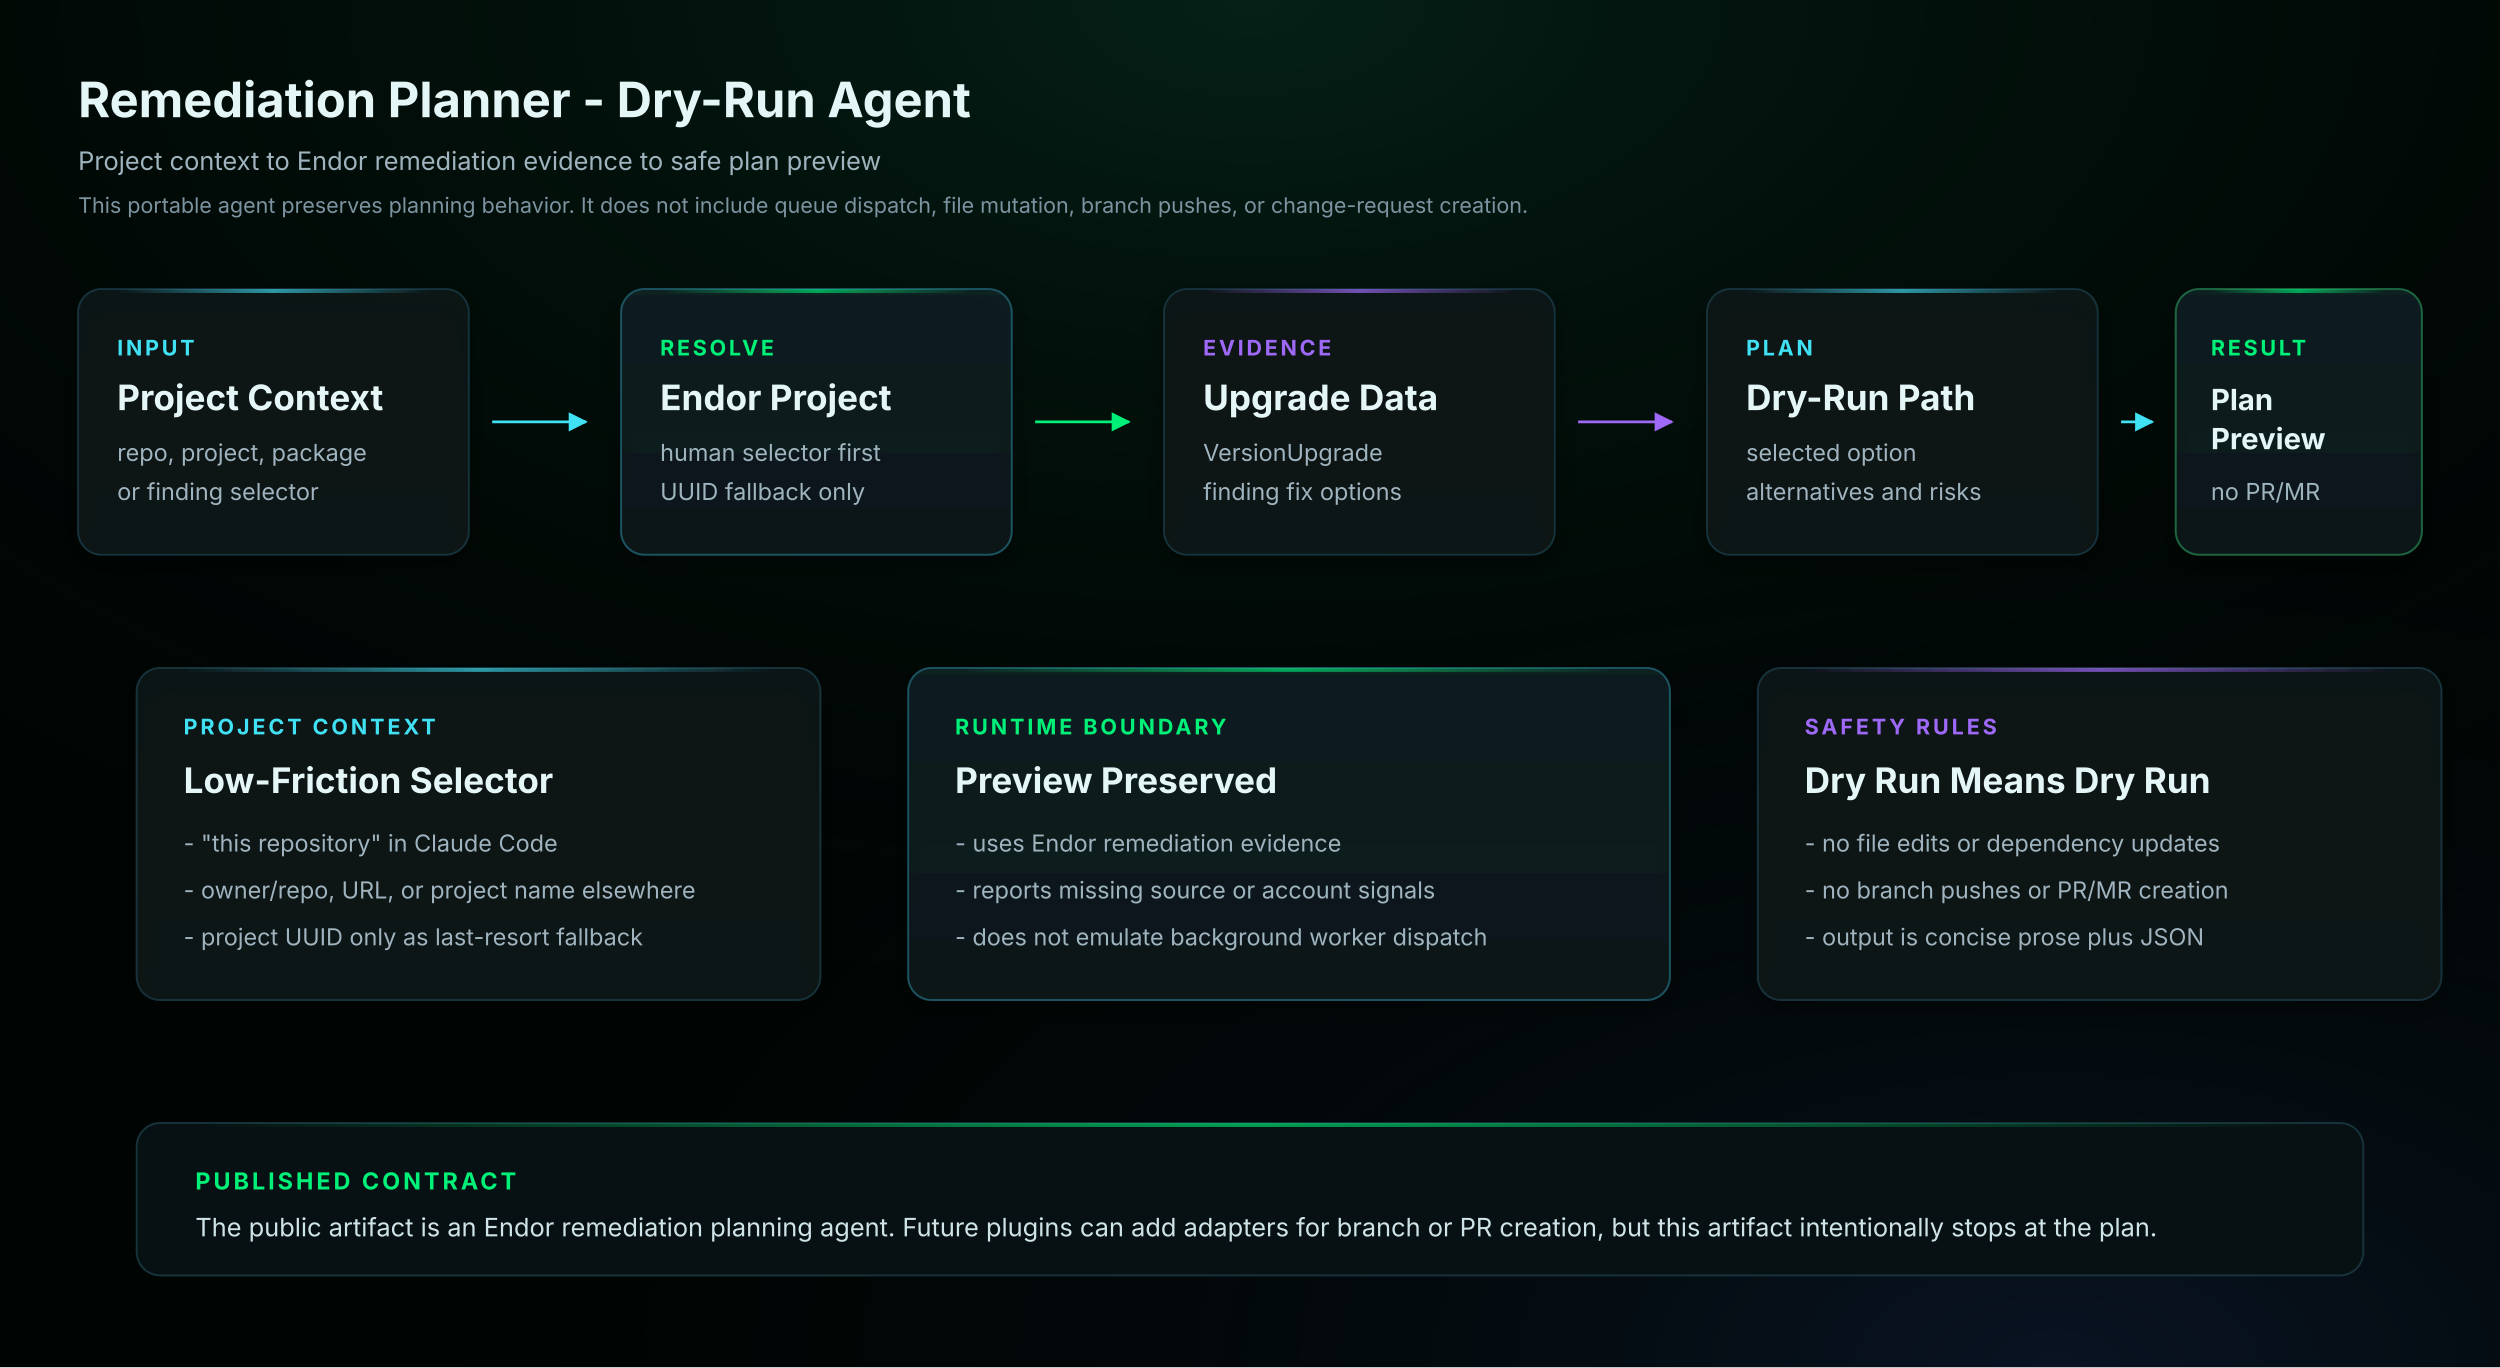
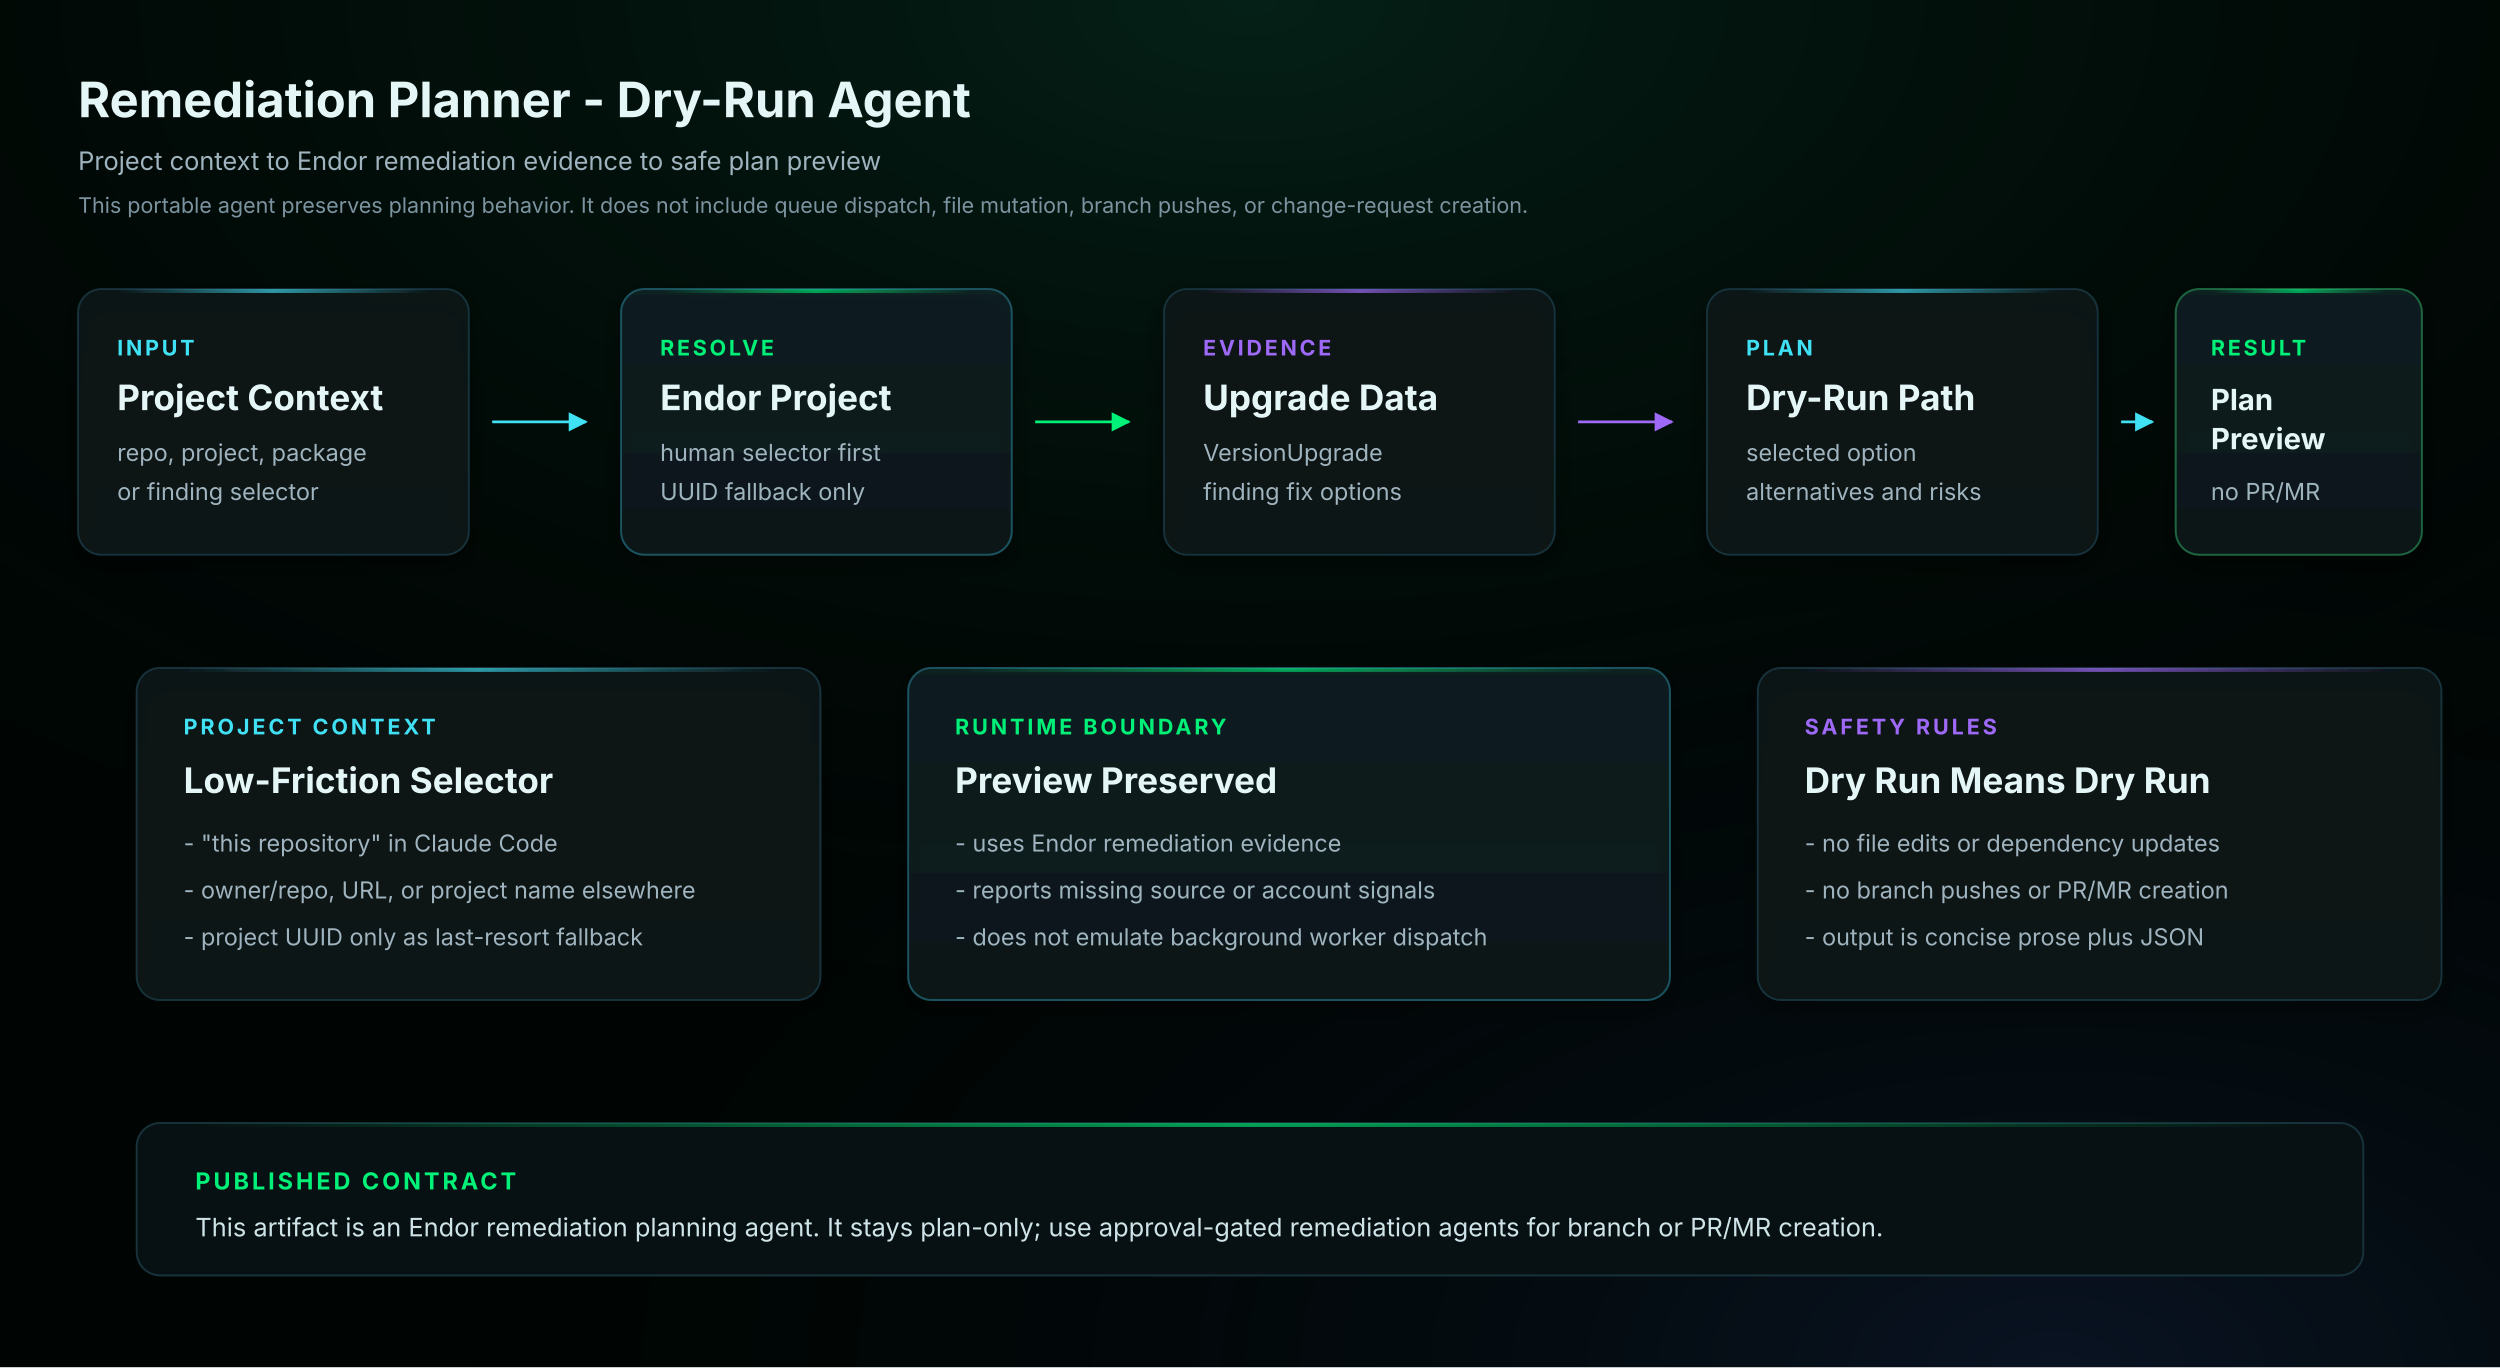
<svg xmlns="http://www.w3.org/2000/svg" viewBox="0 0 1280 700" font-family="-apple-system, BlinkMacSystemFont, 'Segoe UI', Inter, Geist, sans-serif">
  <defs>
    <radialGradient id="bgGlow" cx="50%" cy="0%" r="80%">
      <stop offset="0%" stop-color="#0a3d2c" stop-opacity="0.48" />
      <stop offset="100%" stop-color="#000503" stop-opacity="0" />
    </radialGradient>
    <radialGradient id="bgGlow2" cx="82%" cy="100%" r="65%">
      <stop offset="0%" stop-color="#1a2f5e" stop-opacity="0.34" />
      <stop offset="100%" stop-color="#000503" stop-opacity="0" />
    </radialGradient>
    <linearGradient id="cardGlass" x1="0%" y1="0%" x2="0%" y2="100%">
      <stop offset="0%" stop-color="#0d1518" stop-opacity="0.94" />
      <stop offset="100%" stop-color="#0a1112" stop-opacity="0.97" />
    </linearGradient>
    <linearGradient id="cardGlassActive" x1="0%" y1="0%" x2="0%" y2="100%">
      <stop offset="0%" stop-color="#0e2023" stop-opacity="0.96" />
      <stop offset="100%" stop-color="#091517" stop-opacity="0.98" />
    </linearGradient>
    <linearGradient id="hairline" x1="0%" y1="0%" x2="100%" y2="0%">
      <stop offset="0%" stop-color="#3fe1f3" stop-opacity="0" />
      <stop offset="50%" stop-color="#3fe1f3" stop-opacity="0.64" />
      <stop offset="100%" stop-color="#3fe1f3" stop-opacity="0" />
    </linearGradient>
    <linearGradient id="hairlineGreen" x1="0%" y1="0%" x2="100%" y2="0%">
      <stop offset="0%" stop-color="#00f078" stop-opacity="0" />
      <stop offset="50%" stop-color="#00f078" stop-opacity="0.64" />
      <stop offset="100%" stop-color="#00f078" stop-opacity="0" />
    </linearGradient>
    <linearGradient id="hairlinePurple" x1="0%" y1="0%" x2="100%" y2="0%">
      <stop offset="0%" stop-color="#9f69f7" stop-opacity="0" />
      <stop offset="50%" stop-color="#9f69f7" stop-opacity="0.70" />
      <stop offset="100%" stop-color="#9f69f7" stop-opacity="0" />
    </linearGradient>
    <filter id="cardShadow" x="-10%" y="-10%" width="120%" height="130%">
      <feGaussianBlur in="SourceAlpha" stdDeviation="6" />
      <feOffset dx="0" dy="4" />
      <feComponentTransfer>
        <feFuncA type="linear" slope="0.42" />
      </feComponentTransfer>
      <feMerge>
        <feMergeNode />
        <feMergeNode in="SourceGraphic" />
      </feMerge>
    </filter>
    <marker id="arrowCyan" viewBox="0 0 10 10" refX="9" refY="5" markerWidth="7" markerHeight="7" orient="auto-start-reverse">
      <path d="M 0 0 L 10 5 L 0 10 z" fill="#3fe1f3" />
    </marker>
    <marker id="arrowGreen" viewBox="0 0 10 10" refX="9" refY="5" markerWidth="7" markerHeight="7" orient="auto-start-reverse">
      <path d="M 0 0 L 10 5 L 0 10 z" fill="#00f078" />
    </marker>
    <marker id="arrowPurple" viewBox="0 0 10 10" refX="9" refY="5" markerWidth="7" markerHeight="7" orient="auto-start-reverse">
      <path d="M 0 0 L 10 5 L 0 10 z" fill="#9f69f7" />
    </marker>
  </defs>
  <rect width="1280" height="700" fill="#000503" />
  <rect width="1280" height="700" fill="url(#bgGlow)" />
  <rect width="1280" height="700" fill="url(#bgGlow2)" />
  <g transform="translate(40, 34)">
    <text x="0" y="26" font-size="25" font-weight="700" fill="#e5f6f7">Remediation Planner - Dry-Run Agent</text>
    <text x="0" y="53" font-size="13" fill="#9fb4be">Project context to Endor remediation evidence to safe plan preview</text>
    <text x="0" y="75" font-size="11" fill="#7c93a0">This portable agent preserves planning behavior. It does not include queue dispatch, file mutation, branch pushes, or change-request creation.</text>
  </g>
  <g transform="translate(40, 148)">
    <g filter="url(#cardShadow)">
      <rect width="200" height="136" rx="12" fill="url(#cardGlass)" stroke="#17323a" />
      <rect x="20" y="0" width="160" height="2" fill="url(#hairline)" />
      <text x="20" y="34" font-size="11" font-weight="700" fill="#3fe1f3" letter-spacing="1.4">INPUT</text>
      <text x="20" y="62" font-size="18" font-weight="700" fill="#e5f6f7">Project Context</text>
      <text x="20" y="88" font-size="12" fill="#9fb4be">repo, project, package</text>
      <text x="20" y="108" font-size="12" fill="#9fb4be">or finding selector</text>
    </g>
    <line x1="212" y1="68" x2="260" y2="68" stroke="#3fe1f3" stroke-width="1.4" marker-end="url(#arrowCyan)" />
    <g transform="translate(278,0)" filter="url(#cardShadow)">
      <rect width="200" height="136" rx="12" fill="url(#cardGlassActive)" stroke="#1c5360" />
      <rect x="20" y="0" width="160" height="2" fill="url(#hairlineGreen)" />
      <text x="20" y="34" font-size="11" font-weight="700" fill="#00f078" letter-spacing="1.4">RESOLVE</text>
      <text x="20" y="62" font-size="18" font-weight="700" fill="#e5f6f7">Endor Project</text>
      <text x="20" y="88" font-size="12" fill="#9fb4be">human selector first</text>
      <text x="20" y="108" font-size="12" fill="#9fb4be">UUID fallback only</text>
    </g>
    <line x1="490" y1="68" x2="538" y2="68" stroke="#00f078" stroke-width="1.4" marker-end="url(#arrowGreen)" />
    <g transform="translate(556,0)" filter="url(#cardShadow)">
      <rect width="200" height="136" rx="12" fill="url(#cardGlass)" stroke="#17323a" />
      <rect x="20" y="0" width="160" height="2" fill="url(#hairlinePurple)" />
      <text x="20" y="34" font-size="11" font-weight="700" fill="#9f69f7" letter-spacing="1.4">EVIDENCE</text>
      <text x="20" y="62" font-size="18" font-weight="700" fill="#e5f6f7">Upgrade Data</text>
      <text x="20" y="88" font-size="12" fill="#9fb4be">VersionUpgrade</text>
      <text x="20" y="108" font-size="12" fill="#9fb4be">finding fix options</text>
    </g>
    <line x1="768" y1="68" x2="816" y2="68" stroke="#9f69f7" stroke-width="1.4" marker-end="url(#arrowPurple)" />
    <g transform="translate(834,0)" filter="url(#cardShadow)">
      <rect width="200" height="136" rx="12" fill="url(#cardGlass)" stroke="#17323a" />
      <rect x="20" y="0" width="160" height="2" fill="url(#hairline)" />
      <text x="20" y="34" font-size="11" font-weight="700" fill="#3fe1f3" letter-spacing="1.4">PLAN</text>
      <text x="20" y="62" font-size="18" font-weight="700" fill="#e5f6f7">Dry-Run Path</text>
      <text x="20" y="88" font-size="12" fill="#9fb4be">selected option</text>
      <text x="20" y="108" font-size="12" fill="#9fb4be">alternatives and risks</text>
    </g>
    <line x1="1046" y1="68" x2="1062" y2="68" stroke="#3fe1f3" stroke-width="1.4" marker-end="url(#arrowCyan)" />
    <g transform="translate(1074,0)" filter="url(#cardShadow)">
      <rect width="126" height="136" rx="12" fill="url(#cardGlassActive)" stroke="#1f6540" />
      <rect x="18" y="0" width="90" height="2" fill="url(#hairlineGreen)" />
      <text x="18" y="34" font-size="11" font-weight="700" fill="#00f078" letter-spacing="1.4">RESULT</text>
      <text x="18" y="62" font-size="15" font-weight="700" fill="#e5f6f7">Plan</text>
      <text x="18" y="82" font-size="15" font-weight="700" fill="#e5f6f7">Preview</text>
      <text x="18" y="108" font-size="12" fill="#9fb4be">no PR/MR</text>
    </g>
  </g>
  <g transform="translate(70, 342)">
    <g filter="url(#cardShadow)">
      <rect width="350" height="170" rx="12" fill="url(#cardGlass)" stroke="#17323a" />
      <rect x="24" y="0" width="302" height="2" fill="url(#hairline)" />
      <text x="24" y="34" font-size="11" font-weight="700" fill="#3fe1f3" letter-spacing="1.5">PROJECT CONTEXT</text>
      <text x="24" y="64" font-size="18" font-weight="700" fill="#e5f6f7">Low-Friction Selector</text>
      <text x="24" y="94" font-size="12" fill="#9fb4be">- "this repository" in Claude Code</text>
      <text x="24" y="118" font-size="12" fill="#9fb4be">- owner/repo, URL, or project name elsewhere</text>
      <text x="24" y="142" font-size="12" fill="#9fb4be">- project UUID only as last-resort fallback</text>
    </g>
    <g transform="translate(395,0)" filter="url(#cardShadow)">
      <rect width="390" height="170" rx="12" fill="url(#cardGlassActive)" stroke="#1c5360" />
      <rect x="24" y="0" width="342" height="2" fill="url(#hairlineGreen)" />
      <text x="24" y="34" font-size="11" font-weight="700" fill="#00f078" letter-spacing="1.5">RUNTIME BOUNDARY</text>
      <text x="24" y="64" font-size="18" font-weight="700" fill="#e5f6f7">Preview Preserved</text>
      <text x="24" y="94" font-size="12" fill="#9fb4be">- uses Endor remediation evidence</text>
      <text x="24" y="118" font-size="12" fill="#9fb4be">- reports missing source or account signals</text>
      <text x="24" y="142" font-size="12" fill="#9fb4be">- does not emulate background worker dispatch</text>
    </g>
    <g transform="translate(830,0)" filter="url(#cardShadow)">
      <rect width="350" height="170" rx="12" fill="url(#cardGlass)" stroke="#17323a" />
      <rect x="24" y="0" width="302" height="2" fill="url(#hairlinePurple)" />
      <text x="24" y="34" font-size="11" font-weight="700" fill="#9f69f7" letter-spacing="1.5">SAFETY RULES</text>
      <text x="24" y="64" font-size="18" font-weight="700" fill="#e5f6f7">Dry Run Means Dry Run</text>
      <text x="24" y="94" font-size="12" fill="#9fb4be">- no file edits or dependency updates</text>
      <text x="24" y="118" font-size="12" fill="#9fb4be">- no branch pushes or PR/MR creation</text>
      <text x="24" y="142" font-size="12" fill="#9fb4be">- output is concise prose plus JSON</text>
    </g>
  </g>
  <g transform="translate(70, 575)">
    <rect width="1140" height="78" rx="12" fill="#071012" stroke="#17323a" />
    <rect x="30" y="0" width="1080" height="2" fill="url(#hairlineGreen)" />
    <text x="30" y="34" font-size="12" font-weight="700" fill="#00f078" letter-spacing="1.5">PUBLISHED CONTRACT</text>
-     <text x="30" y="58" font-size="13" fill="#cfe4e8">The public artifact is an Endor remediation planning agent. Future plugins can add adapters for branch or PR creation, but this artifact intentionally stops at the plan.</text>
+     <text x="30" y="58" font-size="13" fill="#cfe4e8">This artifact is an Endor remediation planning agent. It stays plan-only; use approval-gated remediation agents for branch or PR/MR creation.</text>
  </g>
</svg>
